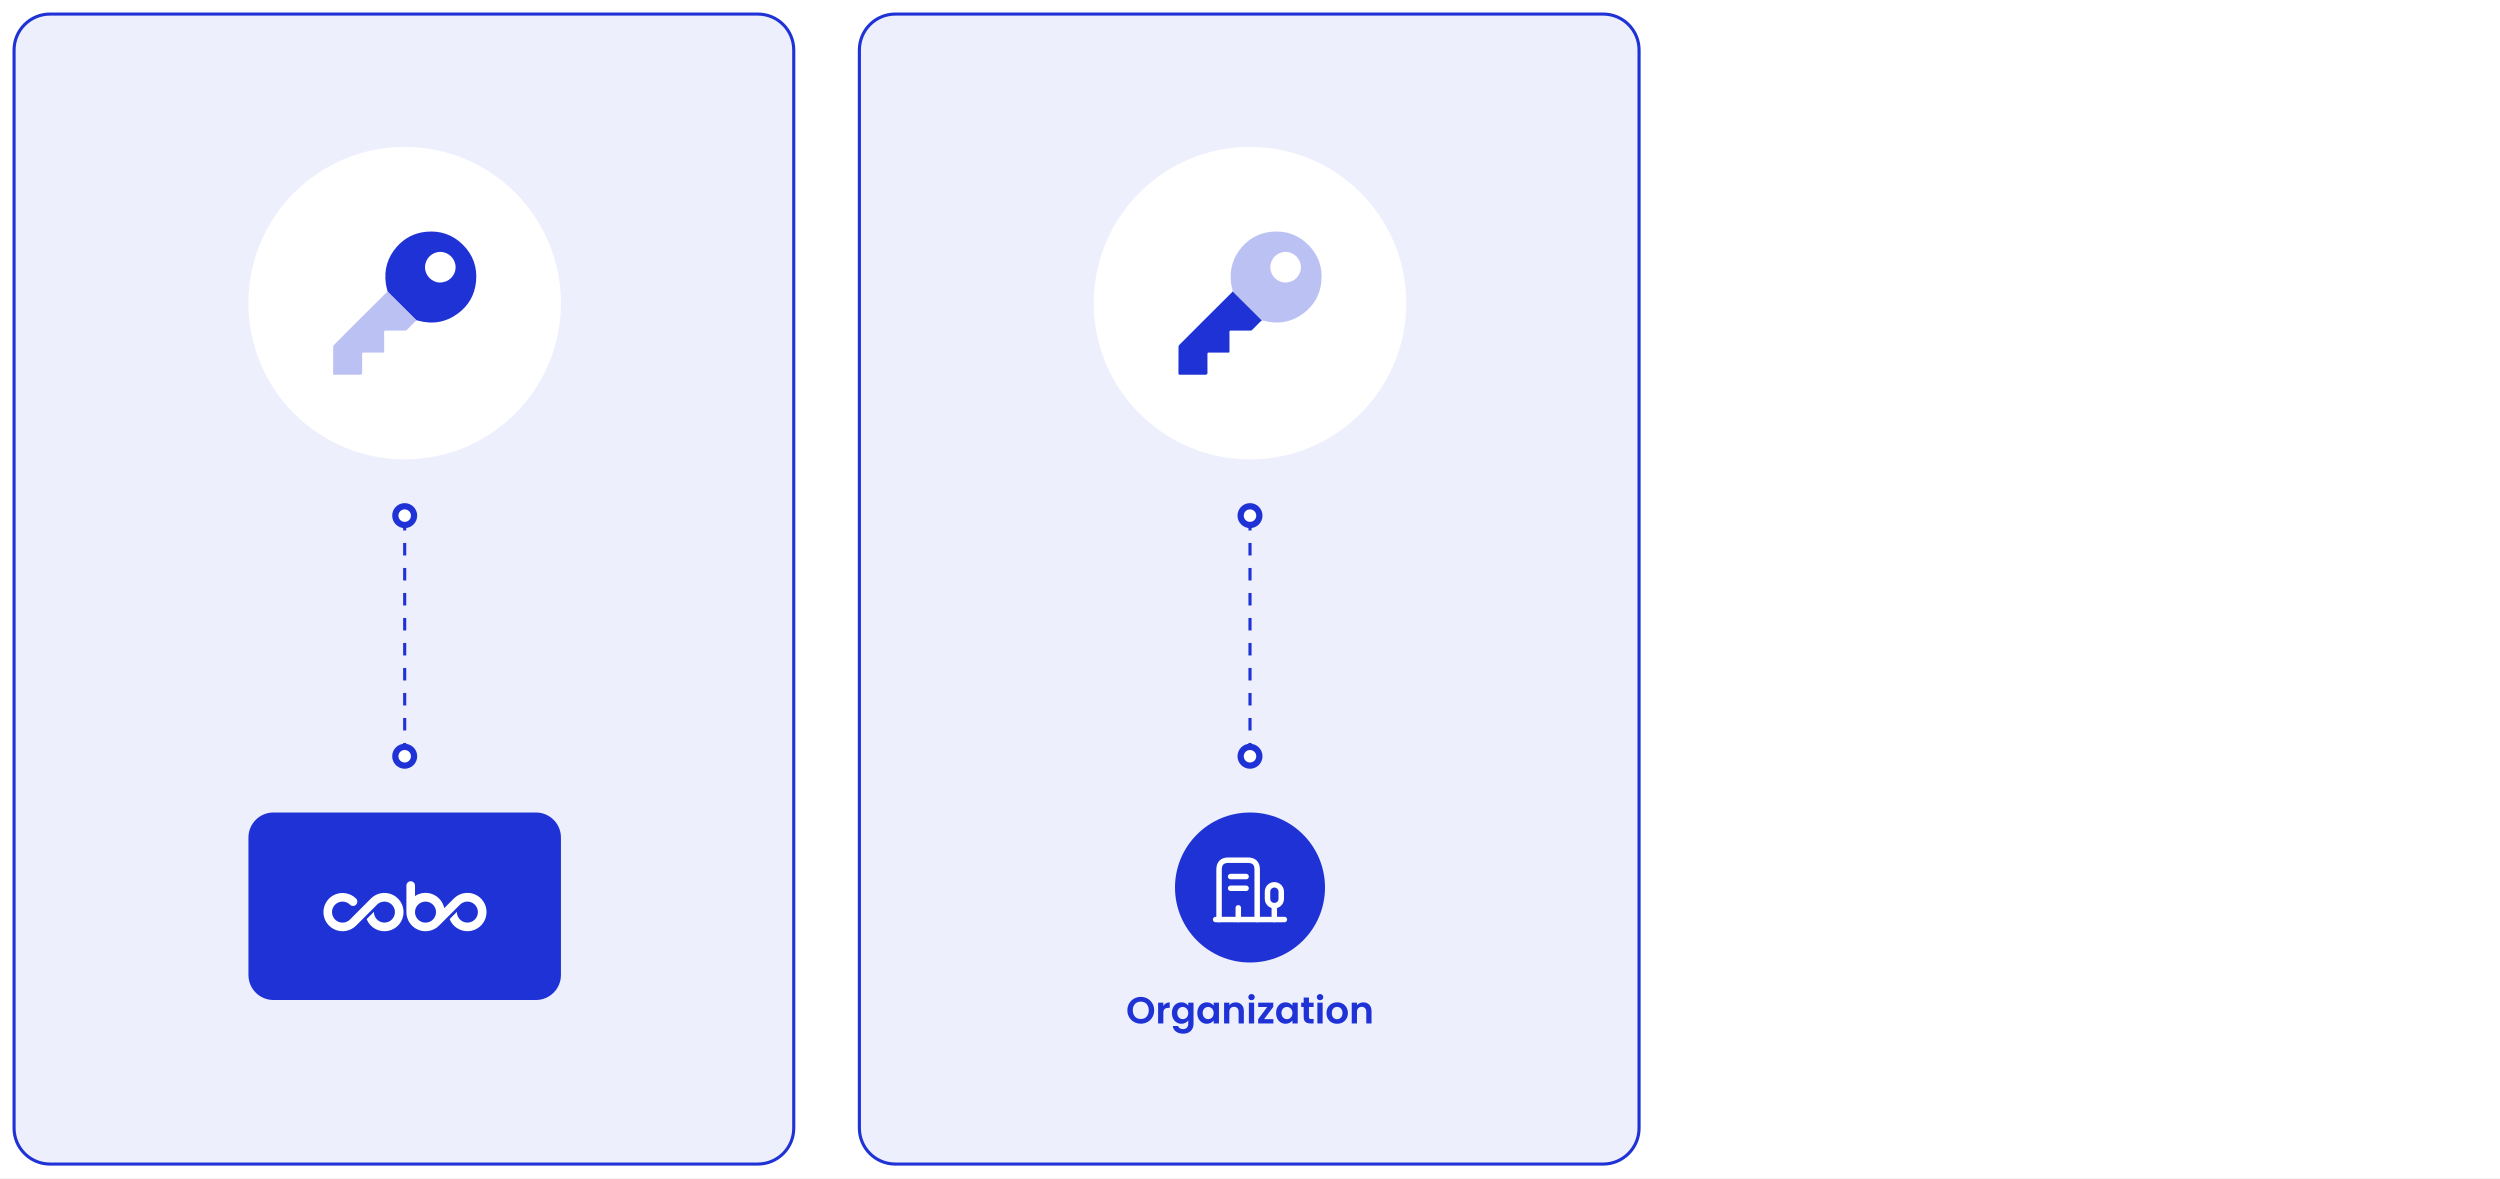
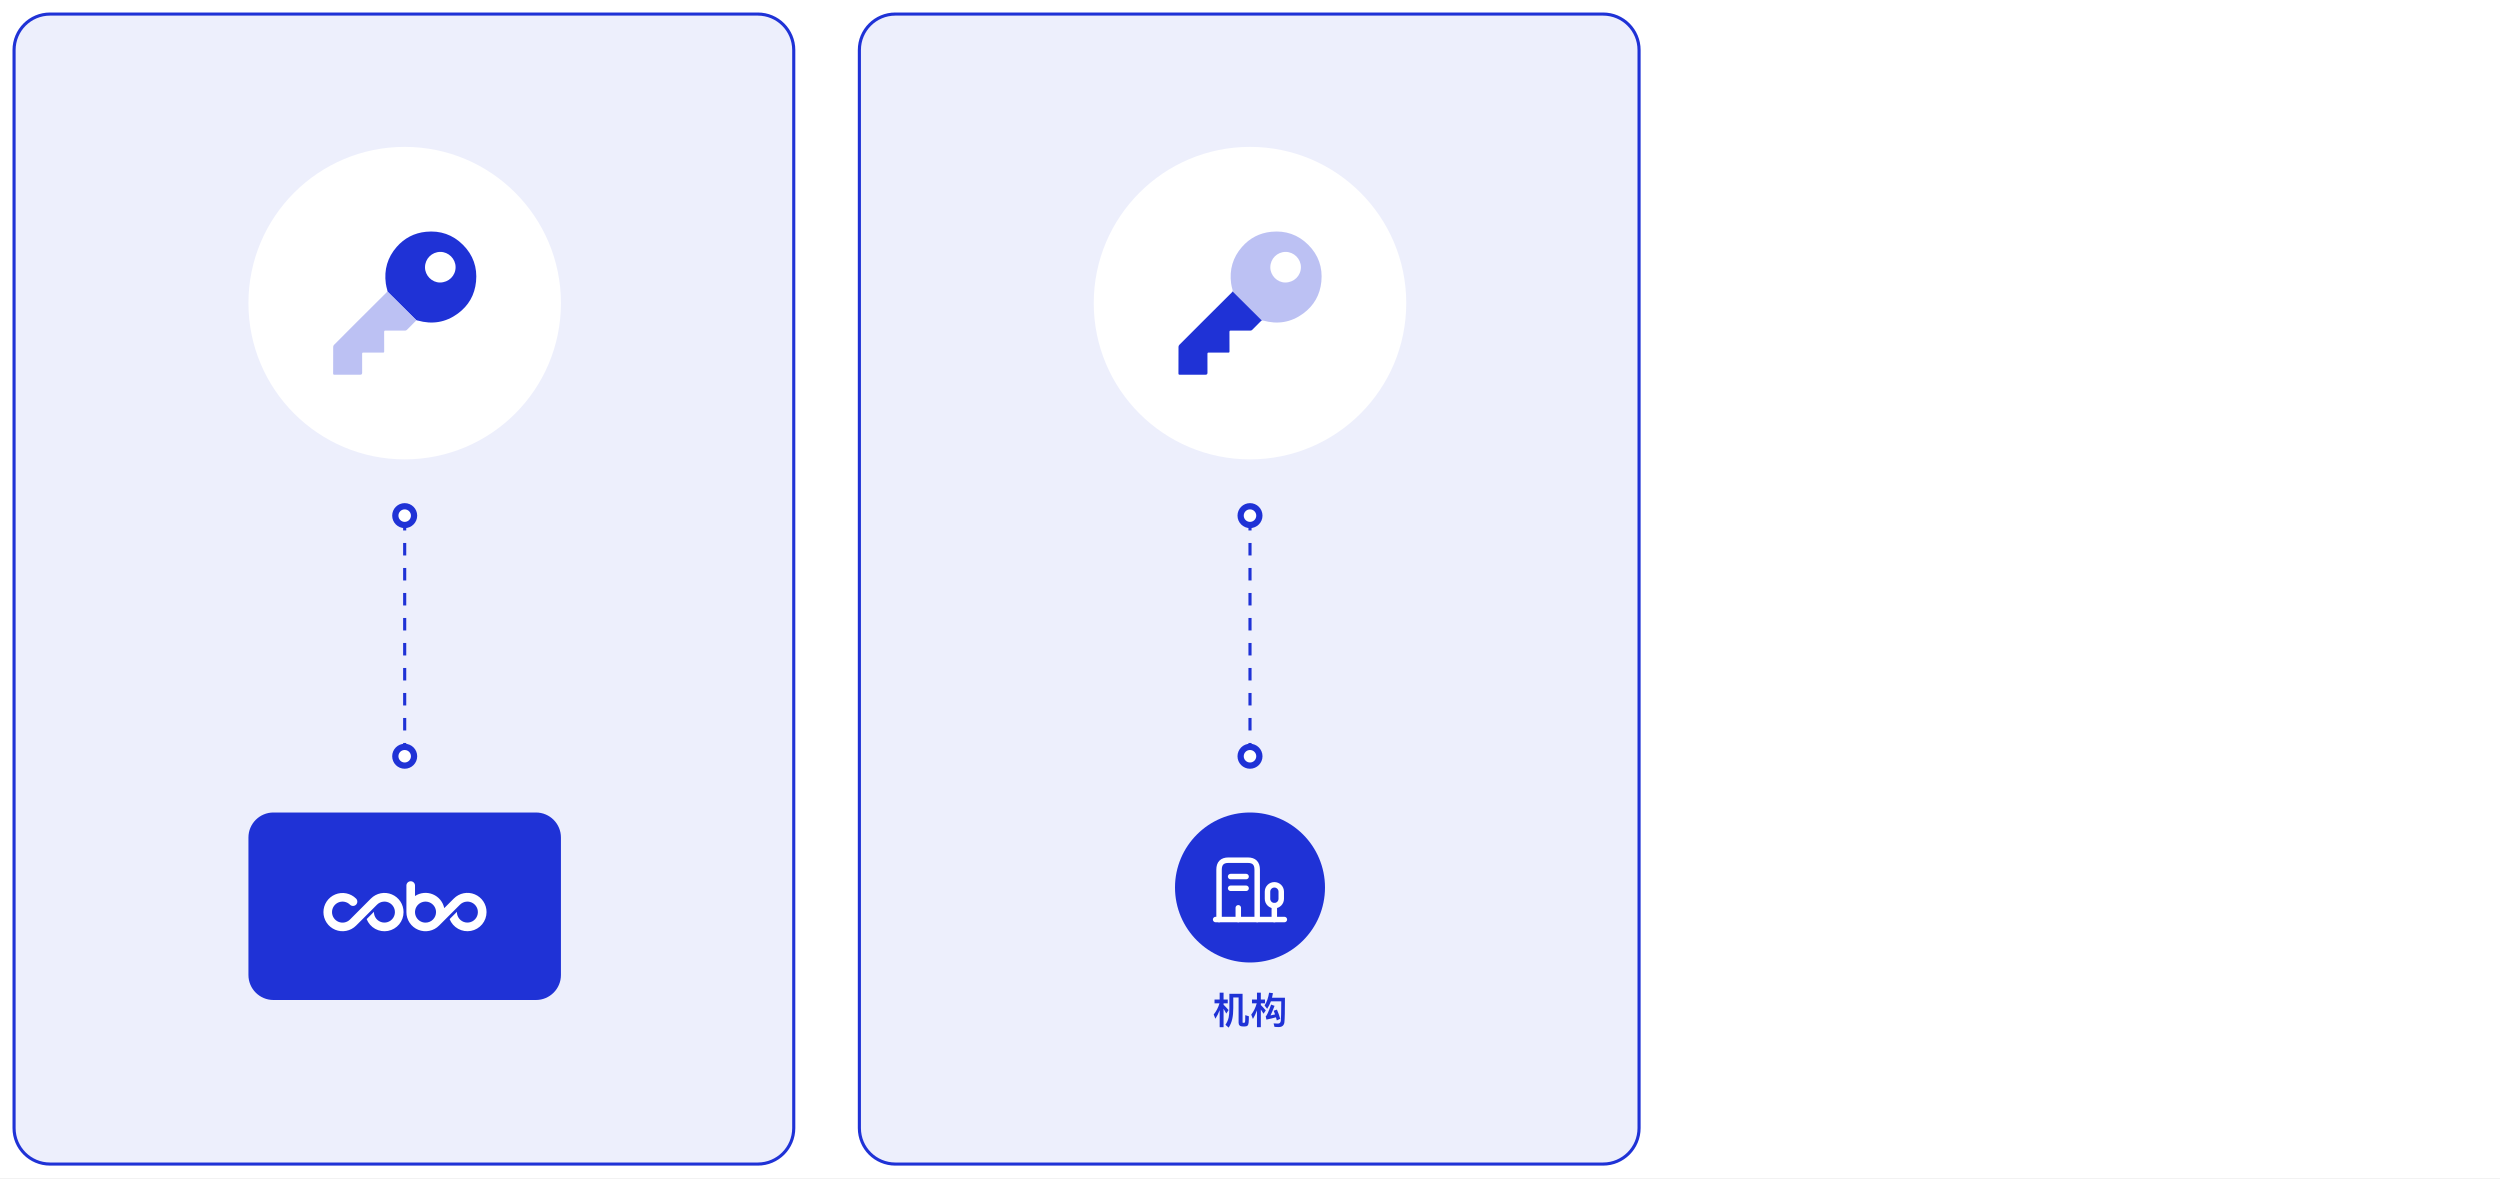
<svg xmlns="http://www.w3.org/2000/svg" width="1600" height="754" viewBox="0 0 1600 754" fill="none">
  <rect width="1600" height="754" fill="white" />
  <rect x="9" y="9" width="499" height="736" rx="23" fill="#1F32D6" fill-opacity="0.08" />
  <rect x="9" y="9" width="499" height="736" rx="23" stroke="#1F32D6" stroke-width="2" />
  <circle cx="259" cy="194" r="100" fill="white" />
-   <mask id="mask0_2135_154" style="mask-type:alpha" maskUnits="userSpaceOnUse" x="213" y="148" width="92" height="92">
-     <path d="M222.502 239.815C225.201 239.815 227.904 239.815 230.602 239.815C231.385 239.815 231.776 239.41 231.776 238.601C231.776 234.576 231.787 230.552 231.765 226.527C231.762 225.885 231.896 225.639 232.602 225.646C236.754 225.679 240.909 225.65 245.061 225.679C245.706 225.683 245.883 225.494 245.88 224.864C245.858 220.763 245.887 216.662 245.851 212.557C245.843 211.811 246.003 211.554 246.807 211.565C250.933 211.608 255.06 211.575 259.19 211.594C259.719 211.594 260.088 211.441 260.458 211.065C262.313 209.174 264.211 207.322 266.066 205.431C266.435 205.055 266.75 204.975 267.261 205.12C276.579 207.793 285.255 206.395 293.059 200.653C299.91 195.606 303.829 188.723 304.666 180.228C305.568 171.12 302.782 163.179 296.33 156.716C289.813 150.181 281.799 147.416 272.605 148.34C265.098 149.094 258.809 152.387 253.864 158.046C248.006 164.748 245.731 172.613 246.919 181.445C247.111 182.876 247.485 184.289 247.865 185.687C248.021 186.26 247.937 186.6 247.517 187.017C240.866 193.621 234.229 200.243 227.596 206.866C222.98 211.474 218.365 216.082 213.775 220.712C213.474 221.013 213.242 221.534 213.242 221.955C213.206 227.61 213.231 233.265 213.206 238.924C213.206 239.612 213.376 239.844 214.097 239.833C216.898 239.793 219.702 239.815 222.506 239.815H222.502ZM272 171.044C272.022 165.599 276.391 161.226 281.814 161.215C287.103 161.205 291.559 165.646 291.577 170.953C291.595 176.467 287.183 180.807 281.557 180.807C276.405 180.807 271.978 176.283 272 171.048V171.044Z" fill="white" />
+   <mask id="mask0_3816_3442" style="mask-type:alpha" maskUnits="userSpaceOnUse" x="213" y="148" width="92" height="92">
+     <path d="M222.502 239.815C225.201 239.815 227.904 239.815 230.602 239.815C231.385 239.815 231.776 239.411 231.776 238.602C231.776 234.577 231.787 230.552 231.765 226.527C231.762 225.886 231.896 225.639 232.602 225.647C236.754 225.679 240.909 225.65 245.061 225.679C245.706 225.683 245.883 225.494 245.88 224.864C245.858 220.763 245.887 216.662 245.851 212.557C245.843 211.811 246.003 211.554 246.807 211.565C250.933 211.608 255.06 211.576 259.19 211.594C259.719 211.594 260.088 211.442 260.458 211.065C262.313 209.174 264.211 207.323 266.066 205.432C266.435 205.055 266.75 204.975 267.261 205.12C276.579 207.794 285.255 206.395 293.059 200.653C299.91 195.607 303.829 188.723 304.666 180.228C305.568 171.12 302.782 163.179 296.33 156.716C289.813 150.181 281.799 147.417 272.605 148.34C265.098 149.094 258.809 152.387 253.864 158.046C248.006 164.748 245.731 172.613 246.919 181.445C247.111 182.876 247.485 184.289 247.865 185.687C248.021 186.26 247.937 186.6 247.517 187.017C240.866 193.621 234.229 200.244 227.596 206.866C222.98 211.474 218.365 216.082 213.775 220.712C213.474 221.013 213.242 221.535 213.242 221.955C213.206 227.61 213.231 233.265 213.206 238.924C213.206 239.612 213.376 239.844 214.097 239.833C216.898 239.793 219.702 239.815 222.506 239.815H222.502ZM272 171.044C272.022 165.599 276.391 161.227 281.814 161.216C287.103 161.205 291.559 165.646 291.577 170.954C291.595 176.468 287.183 180.808 281.557 180.808C276.405 180.808 271.978 176.283 272 171.048V171.044Z" fill="white" />
  </mask>
-   <g mask="url(#mask0_2135_154)">
+   <g mask="url(#mask0_3816_3442)">
    <rect x="193.904" y="132.848" width="58.302" height="152.5" transform="rotate(-45.17 193.904 132.848)" fill="#1F32D6" />
    <rect x="146.498" y="180.535" width="67.241" height="152.5" transform="rotate(-45.17 146.498 180.535)" fill="#BCC1F3" />
  </g>
  <path d="M259 331.5L259 482" stroke="#1F32D6" stroke-width="2" stroke-dasharray="8 8" />
  <circle cx="259" cy="330" r="6" transform="rotate(-180 259 330)" fill="white" stroke="#1F32D6" stroke-width="4" />
  <circle cx="259" cy="484" r="6" transform="rotate(-180 259 484)" fill="white" stroke="#1F32D6" stroke-width="4" />
  <rect x="160" y="521" width="198" height="118" rx="15" fill="#1F32D6" />
  <rect x="160" y="521" width="198" height="118" rx="15" stroke="#1F32D6" stroke-width="2" />
  <path d="M279.062 583.753C279.062 582.422 278.667 581.122 277.927 580.015C277.187 578.909 276.136 578.047 274.907 577.537C273.677 577.028 272.324 576.895 271.019 577.155C269.714 577.415 268.515 578.056 267.574 578.997C266.633 579.939 265.992 581.138 265.733 582.443C265.473 583.748 265.607 585.101 266.116 586.331C266.625 587.56 267.488 588.611 268.594 589.35C269.701 590.09 271.002 590.484 272.333 590.484C273.217 590.484 274.092 590.31 274.908 589.972C275.725 589.634 276.467 589.138 277.092 588.513C277.717 587.888 278.212 587.146 278.55 586.329C278.888 585.512 279.062 584.637 279.062 583.753ZM311.383 583.753C311.38 586.602 310.384 589.361 308.565 591.554C306.746 593.747 304.219 595.236 301.42 595.766C298.621 596.295 295.724 595.831 293.231 594.453C290.737 593.076 288.802 590.871 287.76 588.22L292.418 583.562V583.755C292.422 585.308 292.964 586.812 293.952 588.011C294.94 589.209 296.313 590.028 297.837 590.328C299.36 590.629 300.941 590.391 302.31 589.657C303.679 588.923 304.751 587.737 305.343 586.301C305.936 584.866 306.013 583.269 305.561 581.783C305.109 580.297 304.156 579.014 302.864 578.151C301.572 577.289 300.021 576.901 298.476 577.053C296.93 577.206 295.485 577.889 294.386 578.987L281.032 592.348C279.329 594.078 277.15 595.262 274.772 595.748C272.394 596.235 269.925 596.002 267.68 595.08C265.435 594.158 263.515 592.589 262.165 590.571C260.815 588.554 260.096 586.181 260.101 583.753V566.588C260.144 565.887 260.453 565.229 260.964 564.749C261.475 564.268 262.151 564 262.853 564C263.555 564 264.23 564.268 264.742 564.749C265.253 565.229 265.562 565.887 265.605 566.588V573.453C267.274 572.355 269.186 571.682 271.175 571.493C273.164 571.304 275.168 571.604 277.014 572.369C278.86 573.133 280.49 574.338 281.763 575.877C283.036 577.417 283.912 579.245 284.316 581.201L290.496 575.022C292.212 573.306 294.399 572.139 296.78 571.669C299.161 571.199 301.628 571.448 303.867 572.384C306.106 573.32 308.017 574.901 309.355 576.925C310.693 578.95 311.399 581.326 311.383 583.753ZM258.268 583.753C258.274 586.605 257.282 589.369 255.464 591.566C253.647 593.764 251.119 595.257 248.317 595.787C245.515 596.317 242.616 595.851 240.121 594.469C237.627 593.087 235.694 590.876 234.657 588.22L239.315 583.562V583.755C239.319 585.308 239.861 586.812 240.849 588.011C241.837 589.209 243.21 590.028 244.734 590.328C246.258 590.629 247.839 590.391 249.208 589.657C250.576 588.923 251.648 587.737 252.241 586.301C252.834 584.866 252.911 583.269 252.459 581.783C252.007 580.297 251.053 579.014 249.762 578.151C248.47 577.289 246.919 576.901 245.373 577.053C243.828 577.206 242.382 577.889 241.284 578.987L227.883 592.4C226.172 594.111 223.992 595.276 221.619 595.747C219.246 596.219 216.786 595.976 214.551 595.05C212.316 594.124 210.406 592.556 209.061 590.544C207.717 588.533 207 586.167 207 583.748C207 581.329 207.717 578.964 209.061 576.952C210.406 574.94 212.316 573.372 214.551 572.446C216.786 571.52 219.246 571.277 221.619 571.749C223.992 572.221 226.172 573.385 227.883 575.096C228.138 575.353 228.341 575.657 228.478 575.993C228.616 576.328 228.687 576.687 228.685 577.049C228.684 577.412 228.612 577.771 228.472 578.105C228.333 578.439 228.129 578.743 227.872 578.999C227.614 579.254 227.31 579.456 226.974 579.594C226.639 579.732 226.28 579.802 225.918 579.801C225.555 579.8 225.197 579.728 224.862 579.588C224.528 579.448 224.224 579.244 223.969 578.987C223.027 578.048 221.828 577.41 220.523 577.152C219.218 576.894 217.866 577.028 216.638 577.538C215.41 578.048 214.36 578.911 213.621 580.017C212.883 581.123 212.489 582.423 212.489 583.753C212.489 585.083 212.883 586.383 213.621 587.49C214.36 588.596 215.41 589.458 216.638 589.968C217.866 590.478 219.218 590.613 220.523 590.355C221.828 590.097 223.027 589.458 223.969 588.519L237.392 575.061C239.105 573.345 241.288 572.177 243.666 571.705C246.044 571.233 248.508 571.479 250.746 572.412C252.984 573.344 254.893 574.92 256.233 576.941C257.572 578.961 258.281 581.334 258.268 583.758V583.753Z" fill="white" />
  <rect x="550" y="9" width="499" height="736" rx="23" fill="#1F32D6" fill-opacity="0.08" />
  <rect x="550" y="9" width="499" height="736" rx="23" stroke="#1F32D6" stroke-width="2" />
  <circle cx="800" cy="194" r="100" fill="white" />
-   <mask id="mask1_2135_154" style="mask-type:alpha" maskUnits="userSpaceOnUse" x="754" y="148" width="92" height="92">
-     <path d="M763.502 239.815C766.201 239.815 768.904 239.815 771.603 239.815C772.385 239.815 772.777 239.41 772.777 238.601C772.777 234.576 772.787 230.552 772.766 226.527C772.762 225.885 772.896 225.639 773.602 225.646C777.754 225.679 781.909 225.65 786.061 225.679C786.706 225.683 786.884 225.494 786.88 224.864C786.858 220.763 786.887 216.662 786.851 212.557C786.844 211.811 787.003 211.554 787.807 211.565C791.934 211.608 796.06 211.575 800.19 211.594C800.719 211.594 801.088 211.441 801.458 211.065C803.313 209.174 805.211 207.322 807.066 205.431C807.435 205.055 807.751 204.975 808.261 205.12C817.579 207.793 826.256 206.395 834.059 200.653C840.91 195.606 844.83 188.723 845.667 180.228C846.569 171.12 843.783 163.179 837.331 156.716C830.813 150.181 822.8 147.416 813.605 148.34C806.099 149.094 799.81 152.387 794.864 158.046C789.006 164.748 786.731 172.613 787.92 181.445C788.112 182.876 788.485 184.289 788.865 185.687C789.021 186.26 788.938 186.6 788.517 187.017C781.866 193.621 775.229 200.243 768.596 206.866C763.98 211.474 759.365 216.082 754.775 220.712C754.474 221.013 754.242 221.534 754.242 221.955C754.206 227.61 754.232 233.265 754.206 238.924C754.206 239.612 754.376 239.844 755.097 239.833C757.898 239.793 760.702 239.815 763.506 239.815H763.502ZM813 171.044C813.022 165.599 817.391 161.226 822.814 161.215C828.103 161.205 832.559 165.646 832.577 170.953C832.596 176.467 828.183 180.807 822.557 180.807C817.405 180.807 812.978 176.283 813 171.048V171.044Z" fill="white" />
+   <mask id="mask1_3816_3442" style="mask-type:alpha" maskUnits="userSpaceOnUse" x="754" y="148" width="92" height="92">
+     <path d="M763.502 239.815C766.201 239.815 768.904 239.815 771.603 239.815C772.385 239.815 772.777 239.411 772.777 238.602C772.777 234.577 772.787 230.552 772.766 226.527C772.762 225.886 772.896 225.639 773.602 225.647C777.754 225.679 781.909 225.65 786.061 225.679C786.706 225.683 786.884 225.494 786.88 224.864C786.858 220.763 786.887 216.662 786.851 212.557C786.844 211.811 787.003 211.554 787.807 211.565C791.934 211.608 796.06 211.576 800.19 211.594C800.719 211.594 801.088 211.442 801.458 211.065C803.313 209.174 805.211 207.323 807.066 205.432C807.435 205.055 807.751 204.975 808.261 205.12C817.579 207.794 826.256 206.395 834.059 200.653C840.91 195.607 844.83 188.723 845.667 180.228C846.569 171.12 843.783 163.179 837.331 156.716C830.813 150.181 822.8 147.417 813.605 148.34C806.099 149.094 799.81 152.387 794.864 158.046C789.006 164.748 786.731 172.613 787.92 181.445C788.112 182.876 788.485 184.289 788.865 185.687C789.021 186.26 788.938 186.6 788.517 187.017C781.866 193.621 775.229 200.244 768.596 206.866C763.98 211.474 759.365 216.082 754.775 220.712C754.474 221.013 754.242 221.535 754.242 221.955C754.206 227.61 754.232 233.265 754.206 238.924C754.206 239.612 754.376 239.844 755.097 239.833C757.898 239.793 760.702 239.815 763.506 239.815H763.502ZM813 171.044C813.022 165.599 817.391 161.227 822.814 161.216C828.103 161.205 832.559 165.646 832.577 170.954C832.596 176.468 828.183 180.808 822.557 180.808C817.405 180.808 812.978 176.283 813 171.048V171.044Z" fill="white" />
  </mask>
-   <g mask="url(#mask1_2135_154)">
+   <g mask="url(#mask1_3816_3442)">
    <rect x="734.904" y="132.848" width="58.302" height="152.5" transform="rotate(-45.17 734.904 132.848)" fill="#BCC1F3" />
    <rect x="687.498" y="180.535" width="67.241" height="152.5" transform="rotate(-45.17 687.498 180.535)" fill="#1F32D6" />
  </g>
  <path d="M800 331.5L800 482" stroke="#1F32D6" stroke-width="2" stroke-dasharray="8 8" />
  <circle cx="800" cy="330" r="6" transform="rotate(-180 800 330)" fill="white" stroke="#1F32D6" stroke-width="4" />
  <circle cx="800" cy="484" r="6" transform="rotate(-180 800 484)" fill="white" stroke="#1F32D6" stroke-width="4" />
  <rect x="752" y="520" width="96" height="96" rx="48" fill="#1F32D6" />
  <path d="M777.999 588.5H821.999" stroke="white" stroke-width="3.5" stroke-miterlimit="10" stroke-linecap="round" stroke-linejoin="round" />
  <path d="M815.561 588.52V579.6" stroke="white" stroke-width="3.5" stroke-miterlimit="10" stroke-linecap="round" stroke-linejoin="round" />
  <path d="M815.601 566.28C813.161 566.28 811.201 568.24 811.201 570.68V575.22C811.201 577.66 813.161 579.62 815.601 579.62C818.041 579.62 820.001 577.66 820.001 575.22V570.68C820.001 568.24 818.041 566.28 815.601 566.28Z" stroke="white" stroke-width="3.5" stroke-miterlimit="10" stroke-linecap="round" stroke-linejoin="round" />
  <path d="M780.199 588.5V556.56C780.199 552.54 782.199 550.52 786.179 550.52H798.639C802.619 550.52 804.599 552.54 804.599 556.56V588.5" stroke="white" stroke-width="3.5" stroke-miterlimit="10" stroke-linecap="round" stroke-linejoin="round" />
  <path d="M787.6 561H797.5" stroke="white" stroke-width="3.5" stroke-miterlimit="10" stroke-linecap="round" stroke-linejoin="round" />
  <path d="M787.6 568.5H797.5" stroke="white" stroke-width="3.5" stroke-miterlimit="10" stroke-linecap="round" stroke-linejoin="round" />
  <path d="M792.5 588.5V581" stroke="white" stroke-width="3.5" stroke-miterlimit="10" stroke-linecap="round" stroke-linejoin="round" />
-   <path d="M730.108 655.168C728.54 655.168 727.1 654.8 725.788 654.064C724.476 653.328 723.436 652.312 722.668 651.016C721.9 649.704 721.516 648.224 721.516 646.576C721.516 644.944 721.9 643.48 722.668 642.184C723.436 640.872 724.476 639.848 725.788 639.112C727.1 638.376 728.54 638.008 730.108 638.008C731.692 638.008 733.132 638.376 734.428 639.112C735.74 639.848 736.772 640.872 737.524 642.184C738.292 643.48 738.676 644.944 738.676 646.576C738.676 648.224 738.292 649.704 737.524 651.016C736.772 652.312 735.74 653.328 734.428 654.064C733.116 654.8 731.676 655.168 730.108 655.168ZM730.108 652.168C731.116 652.168 732.004 651.944 732.772 651.496C733.54 651.032 734.14 650.376 734.572 649.528C735.004 648.68 735.22 647.696 735.22 646.576C735.22 645.456 735.004 644.48 734.572 643.648C734.14 642.8 733.54 642.152 732.772 641.704C732.004 641.256 731.116 641.032 730.108 641.032C729.1 641.032 728.204 641.256 727.42 641.704C726.652 642.152 726.052 642.8 725.62 643.648C725.188 644.48 724.972 645.456 724.972 646.576C724.972 647.696 725.188 648.68 725.62 649.528C726.052 650.376 726.652 651.032 727.42 651.496C728.204 651.944 729.1 652.168 730.108 652.168ZM744.536 643.768C744.968 643.064 745.528 642.512 746.216 642.112C746.92 641.712 747.72 641.512 748.616 641.512V645.04H747.728C746.672 645.04 745.872 645.288 745.328 645.784C744.8 646.28 744.536 647.144 744.536 648.376V655H741.176V641.704H744.536V643.768ZM756.087 641.488C757.079 641.488 757.951 641.688 758.703 642.088C759.455 642.472 760.047 642.976 760.479 643.6V641.704H763.863V655.096C763.863 656.328 763.615 657.424 763.119 658.384C762.623 659.36 761.879 660.128 760.887 660.688C759.895 661.264 758.695 661.552 757.287 661.552C755.399 661.552 753.847 661.112 752.631 660.232C751.431 659.352 750.751 658.152 750.591 656.632H753.927C754.103 657.24 754.479 657.72 755.055 658.072C755.647 658.44 756.359 658.624 757.191 658.624C758.167 658.624 758.959 658.328 759.567 657.736C760.175 657.16 760.479 656.28 760.479 655.096V653.032C760.047 653.656 759.447 654.176 758.679 654.592C757.927 655.008 757.063 655.216 756.087 655.216C754.967 655.216 753.943 654.928 753.015 654.352C752.087 653.776 751.351 652.968 750.807 651.928C750.279 650.872 750.015 649.664 750.015 648.304C750.015 646.96 750.279 645.768 750.807 644.728C751.351 643.688 752.079 642.888 752.991 642.328C753.919 641.768 754.951 641.488 756.087 641.488ZM760.479 648.352C760.479 647.536 760.319 646.84 759.999 646.264C759.679 645.672 759.247 645.224 758.703 644.92C758.159 644.6 757.575 644.44 756.951 644.44C756.327 644.44 755.751 644.592 755.223 644.896C754.695 645.2 754.263 645.648 753.927 646.24C753.607 646.816 753.447 647.504 753.447 648.304C753.447 649.104 753.607 649.808 753.927 650.416C754.263 651.008 754.695 651.464 755.223 651.784C755.767 652.104 756.343 652.264 756.951 652.264C757.575 652.264 758.159 652.112 758.703 651.808C759.247 651.488 759.679 651.04 759.999 650.464C760.319 649.872 760.479 649.168 760.479 648.352ZM766.28 648.304C766.28 646.96 766.544 645.768 767.072 644.728C767.616 643.688 768.344 642.888 769.256 642.328C770.184 641.768 771.216 641.488 772.352 641.488C773.344 641.488 774.208 641.688 774.944 642.088C775.696 642.488 776.296 642.992 776.744 643.6V641.704H780.128V655H776.744V653.056C776.312 653.68 775.712 654.2 774.944 654.616C774.192 655.016 773.32 655.216 772.328 655.216C771.208 655.216 770.184 654.928 769.256 654.352C768.344 653.776 767.616 652.968 767.072 651.928C766.544 650.872 766.28 649.664 766.28 648.304ZM776.744 648.352C776.744 647.536 776.584 646.84 776.264 646.264C775.944 645.672 775.512 645.224 774.968 644.92C774.424 644.6 773.84 644.44 773.216 644.44C772.592 644.44 772.016 644.592 771.488 644.896C770.96 645.2 770.528 645.648 770.192 646.24C769.872 646.816 769.712 647.504 769.712 648.304C769.712 649.104 769.872 649.808 770.192 650.416C770.528 651.008 770.96 651.464 771.488 651.784C772.032 652.104 772.608 652.264 773.216 652.264C773.84 652.264 774.424 652.112 774.968 651.808C775.512 651.488 775.944 651.04 776.264 650.464C776.584 649.872 776.744 649.168 776.744 648.352ZM790.778 641.512C792.362 641.512 793.642 642.016 794.618 643.024C795.594 644.016 796.082 645.408 796.082 647.2V655H792.722V647.656C792.722 646.6 792.458 645.792 791.93 645.232C791.402 644.656 790.682 644.368 789.77 644.368C788.842 644.368 788.106 644.656 787.562 645.232C787.034 645.792 786.77 646.6 786.77 647.656V655H783.41V641.704H786.77V643.36C787.218 642.784 787.786 642.336 788.474 642.016C789.178 641.68 789.946 641.512 790.778 641.512ZM800.981 640.12C800.389 640.12 799.893 639.936 799.493 639.568C799.109 639.184 798.917 638.712 798.917 638.152C798.917 637.592 799.109 637.128 799.493 636.76C799.893 636.376 800.389 636.184 800.981 636.184C801.573 636.184 802.061 636.376 802.445 636.76C802.845 637.128 803.045 637.592 803.045 638.152C803.045 638.712 802.845 639.184 802.445 639.568C802.061 639.936 801.573 640.12 800.981 640.12ZM802.637 641.704V655H799.277V641.704H802.637ZM809.029 652.24H814.957V655H805.213V652.288L811.021 644.464H805.237V641.704H814.885V644.416L809.029 652.24ZM816.694 648.304C816.694 646.96 816.958 645.768 817.486 644.728C818.03 643.688 818.758 642.888 819.67 642.328C820.598 641.768 821.63 641.488 822.766 641.488C823.758 641.488 824.622 641.688 825.358 642.088C826.11 642.488 826.71 642.992 827.158 643.6V641.704H830.542V655H827.158V653.056C826.726 653.68 826.126 654.2 825.358 654.616C824.606 655.016 823.734 655.216 822.742 655.216C821.622 655.216 820.598 654.928 819.67 654.352C818.758 653.776 818.03 652.968 817.486 651.928C816.958 650.872 816.694 649.664 816.694 648.304ZM827.158 648.352C827.158 647.536 826.998 646.84 826.678 646.264C826.358 645.672 825.926 645.224 825.382 644.92C824.838 644.6 824.254 644.44 823.63 644.44C823.006 644.44 822.43 644.592 821.902 644.896C821.374 645.2 820.942 645.648 820.606 646.24C820.286 646.816 820.126 647.504 820.126 648.304C820.126 649.104 820.286 649.808 820.606 650.416C820.942 651.008 821.374 651.464 821.902 651.784C822.446 652.104 823.022 652.264 823.63 652.264C824.254 652.264 824.838 652.112 825.382 651.808C825.926 651.488 826.358 651.04 826.678 650.464C826.998 649.872 827.158 649.168 827.158 648.352ZM837.736 644.464V650.896C837.736 651.344 837.84 651.672 838.048 651.88C838.272 652.072 838.64 652.168 839.152 652.168H840.712V655H838.6C835.768 655 834.352 653.624 834.352 650.872V644.464H832.768V641.704H834.352V638.416H837.736V641.704H840.712V644.464H837.736ZM844.833 640.12C844.241 640.12 843.745 639.936 843.345 639.568C842.961 639.184 842.769 638.712 842.769 638.152C842.769 637.592 842.961 637.128 843.345 636.76C843.745 636.376 844.241 636.184 844.833 636.184C845.425 636.184 845.913 636.376 846.297 636.76C846.697 637.128 846.897 637.592 846.897 638.152C846.897 638.712 846.697 639.184 846.297 639.568C845.913 639.936 845.425 640.12 844.833 640.12ZM846.489 641.704V655H843.129V641.704H846.489ZM855.712 655.216C854.432 655.216 853.28 654.936 852.256 654.376C851.232 653.8 850.424 652.992 849.832 651.952C849.256 650.912 848.968 649.712 848.968 648.352C848.968 646.992 849.264 645.792 849.856 644.752C850.464 643.712 851.288 642.912 852.328 642.352C853.368 641.776 854.528 641.488 855.808 641.488C857.088 641.488 858.248 641.776 859.288 642.352C860.328 642.912 861.144 643.712 861.736 644.752C862.344 645.792 862.648 646.992 862.648 648.352C862.648 649.712 862.336 650.912 861.712 651.952C861.104 652.992 860.272 653.8 859.216 654.376C858.176 654.936 857.008 655.216 855.712 655.216ZM855.712 652.288C856.32 652.288 856.888 652.144 857.416 651.856C857.96 651.552 858.392 651.104 858.712 650.512C859.032 649.92 859.192 649.2 859.192 648.352C859.192 647.088 858.856 646.12 858.184 645.448C857.528 644.76 856.72 644.416 855.76 644.416C854.8 644.416 853.992 644.76 853.336 645.448C852.696 646.12 852.376 647.088 852.376 648.352C852.376 649.616 852.688 650.592 853.312 651.28C853.952 651.952 854.752 652.288 855.712 652.288ZM872.481 641.512C874.065 641.512 875.345 642.016 876.321 643.024C877.297 644.016 877.785 645.408 877.785 647.2V655H874.425V647.656C874.425 646.6 874.161 645.792 873.633 645.232C873.105 644.656 872.385 644.368 871.473 644.368C870.545 644.368 869.809 644.656 869.265 645.232C868.737 645.792 868.473 646.6 868.473 647.656V655H865.113V641.704H868.473V643.36C868.921 642.784 869.489 642.336 870.177 642.016C870.881 641.68 871.649 641.512 872.481 641.512Z" fill="#1F32D6" />
+   <path d="M777.296 639.712H780.584V635.296H783.08V639.712H785.768V642.136H783.08V643.024C784.136 644.056 785.216 645.208 786.296 646.456L784.832 648.664C784.16 647.464 783.584 646.432 783.08 645.592V657.4H780.584V646.528C779.84 648.496 778.928 650.32 777.848 652L776.768 649.264C778.448 647.2 779.672 644.824 780.464 642.136H777.296V639.712ZM784.28 655.864C785.24 654.424 785.936 652.888 786.32 651.304C786.632 649.936 786.8 647.896 786.8 645.184V636.04H795.248V654.256C795.248 654.472 795.32 654.592 795.488 654.592H796.208C796.4 654.592 796.544 654.544 796.64 654.448C796.736 654.352 796.784 654.208 796.832 654.04C796.928 653.704 796.976 652.24 796.976 649.696L799.28 650.416C799.28 652.24 799.208 653.632 799.112 654.544C799.016 655.456 798.776 656.08 798.392 656.464C798.008 656.776 797.384 656.944 796.544 656.944H795.464C793.616 656.944 792.704 656.128 792.704 654.544V638.392H789.296V645.184C789.296 647.896 789.08 650.2 788.648 652.12C788.24 654.04 787.472 655.912 786.344 657.688L784.28 655.864ZM812.216 635.32L814.688 635.632C814.52 636.64 814.328 637.6 814.088 638.536H822.368C822.368 647.08 822.248 652.336 822.008 654.352C821.72 656.32 820.496 657.328 818.312 657.328C817.784 657.328 816.92 657.28 815.672 657.208L815.096 654.976C816.176 655.048 817.112 655.096 817.904 655.096C818.96 655.096 819.56 654.496 819.728 653.32C819.872 652.144 819.968 647.992 820.016 640.864H813.368C812.72 642.64 811.928 644.224 810.968 645.64L809.336 643.528C810.752 641.296 811.712 638.56 812.216 635.32ZM810.512 652.552L810.056 650.464C810.704 650.104 811.856 647.584 813.512 642.928L815.72 643.744C814.664 646.48 813.8 648.52 813.128 649.864C814.184 649.624 815.144 649.408 816.032 649.216C815.744 648.376 815.456 647.584 815.168 646.864L817.232 646.144C818.048 647.968 818.744 649.936 819.344 652.048L817.16 653.056C816.968 652.36 816.8 651.688 816.608 651.064C814.832 651.592 812.792 652.072 810.512 652.552ZM806.936 646.096V657.424H804.464V646.672C803.744 648.64 802.88 650.464 801.872 652.144L800.792 649.36C802.4 647.248 803.576 644.848 804.296 642.136H801.272V639.712H804.464V635.296H806.936V639.712H809.6V642.136H806.936V643.216C807.992 644.272 809.048 645.4 810.104 646.648L808.664 648.784C808.016 647.728 807.44 646.84 806.936 646.096Z" fill="#1F32D6" />
</svg>
